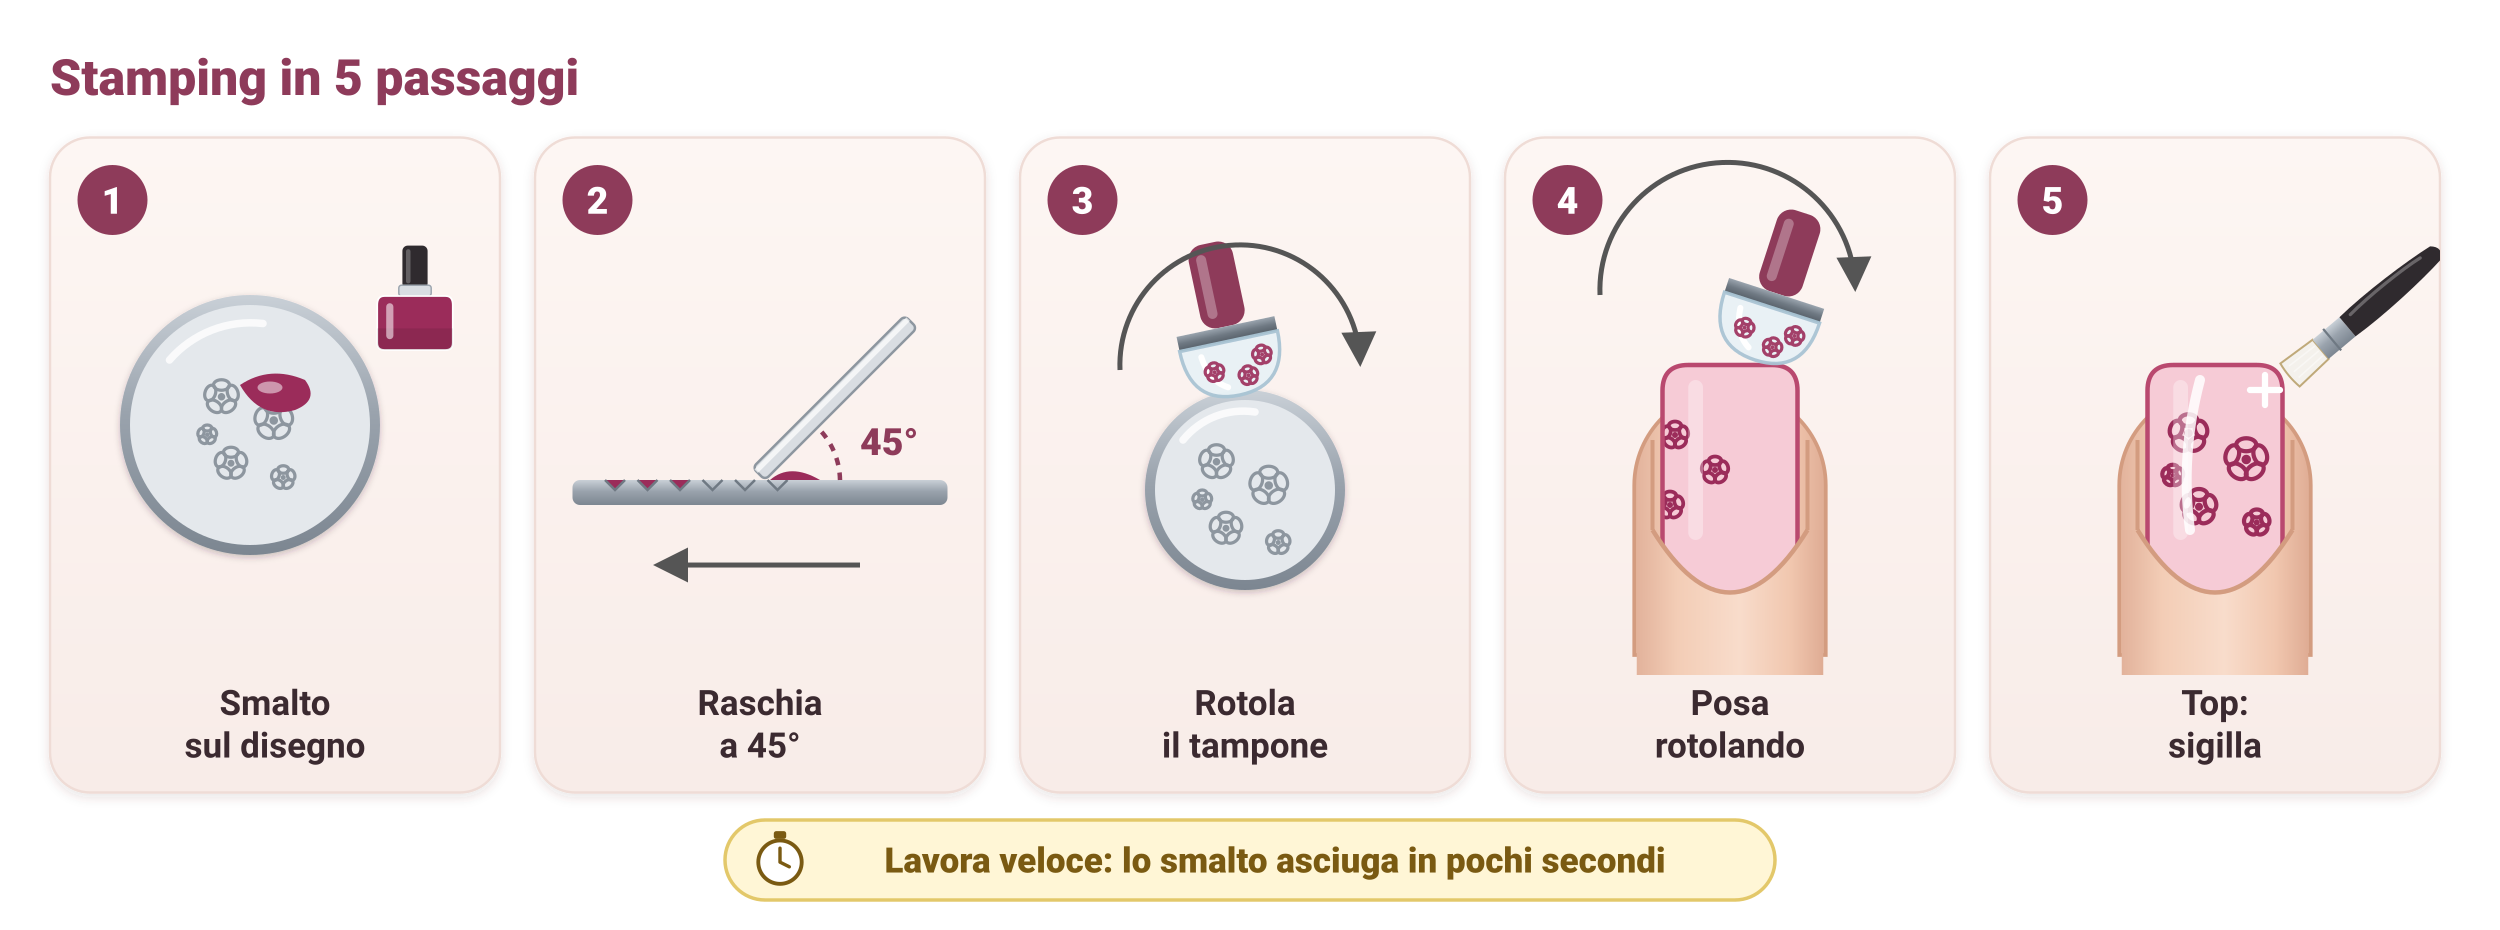
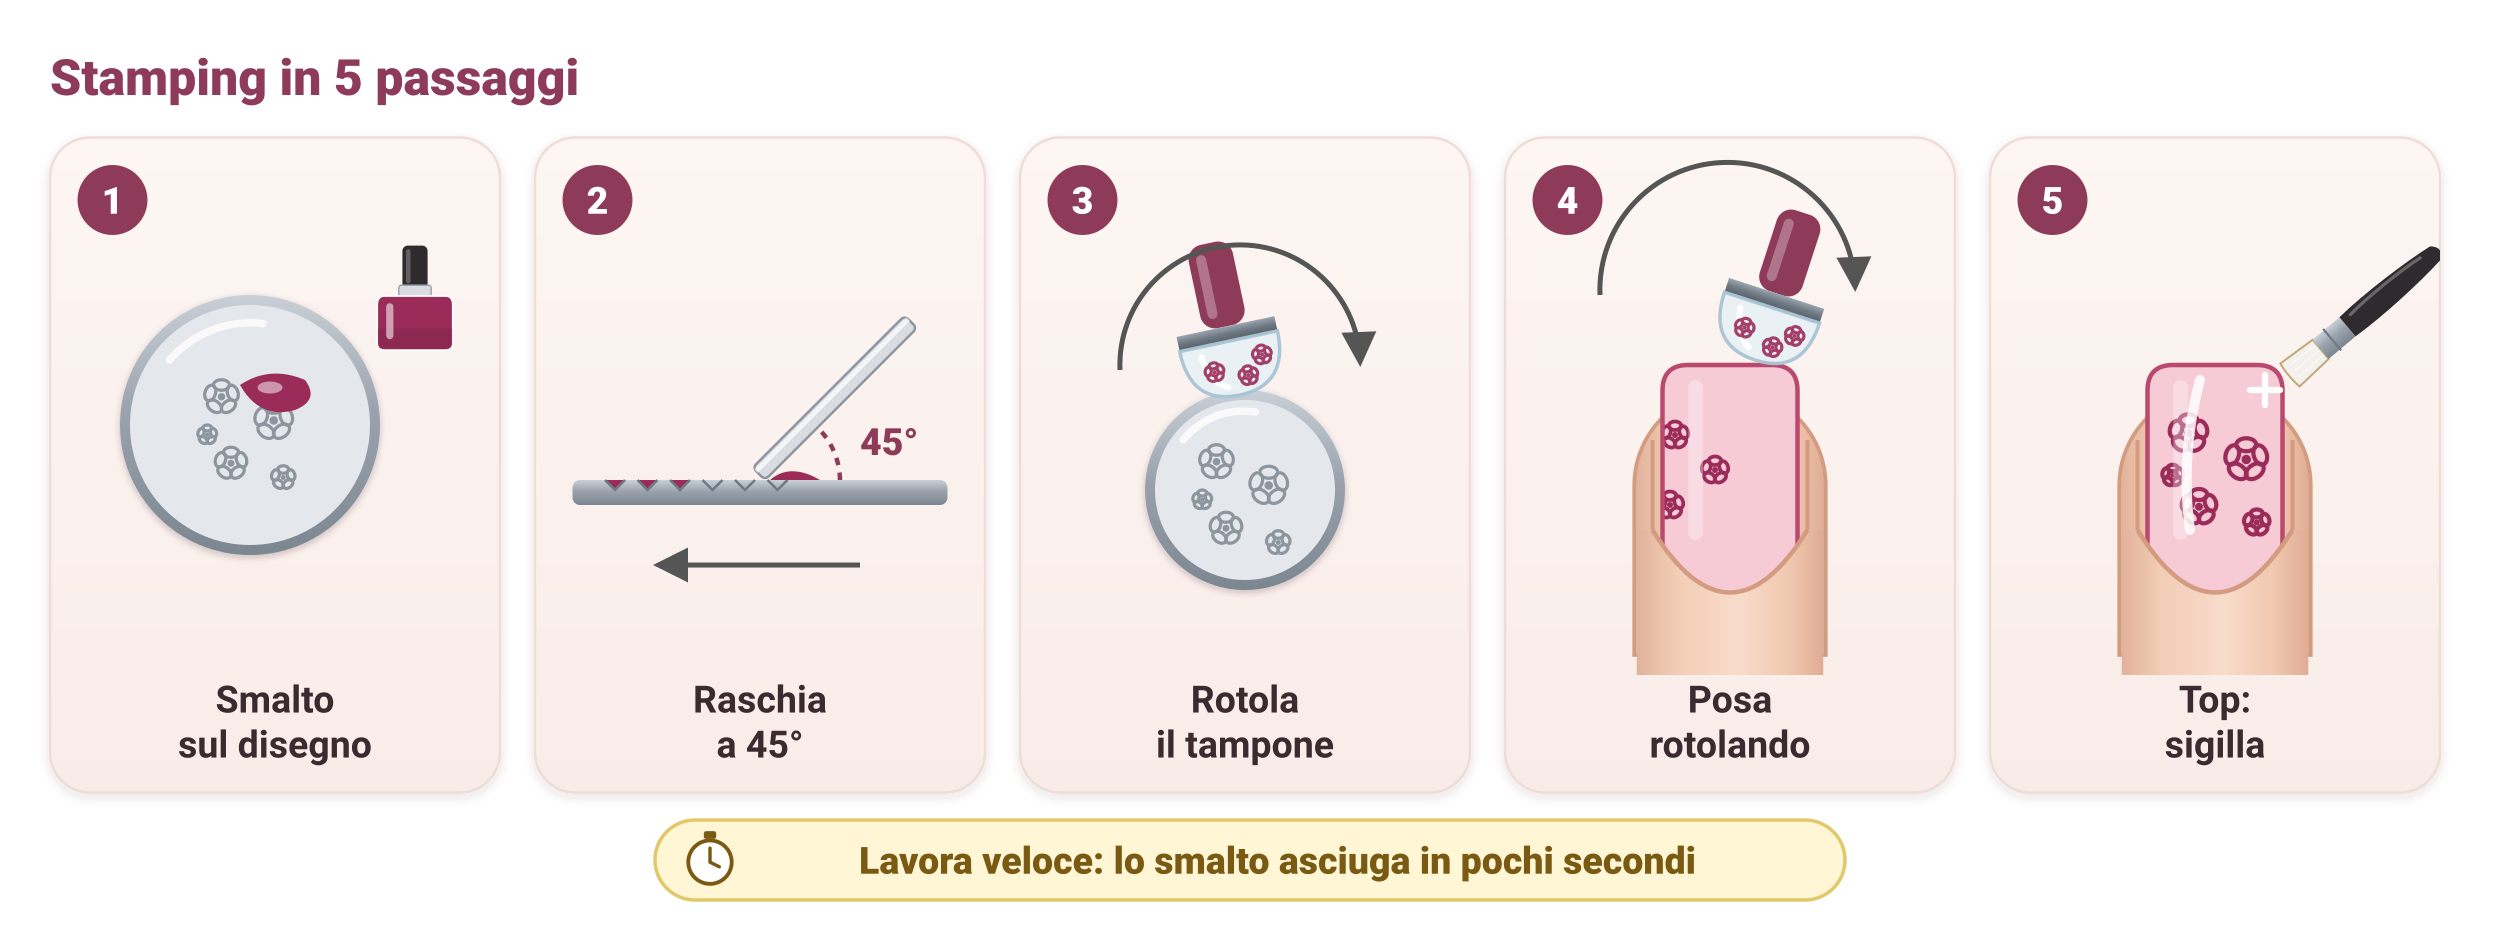
<svg xmlns="http://www.w3.org/2000/svg" viewBox="0 0 1000 372" width="1000" height="372" font-family="system-ui, -apple-system, 'Segoe UI', Roboto, Arial, sans-serif" role="img">
  <rect width="100%" height="100%" fill="#ffffff" />
  <defs>
    <linearGradient id="nxSkin" x1="0" y1="0" x2="1" y2="0">
      <stop offset="0" stop-color="#e2b29b" />
      <stop offset=".22" stop-color="#f3cdb6" />
      <stop offset=".55" stop-color="#f8dccb" />
      <stop offset=".82" stop-color="#f1c7af" />
      <stop offset="1" stop-color="#dfac94" />
    </linearGradient>
    <linearGradient id="nxMetal" x1="0" y1="0" x2="0" y2="1">
      <stop offset="0" stop-color="#c9d0d7" />
      <stop offset=".45" stop-color="#9aa3ad" />
      <stop offset="1" stop-color="#7c8691" />
    </linearGradient>
    <linearGradient id="nxMetalD" x1="0" y1="0" x2="0" y2="1">
      <stop offset="0" stop-color="#9aa4ae" />
      <stop offset=".5" stop-color="#6f7983" />
      <stop offset="1" stop-color="#565f68" />
    </linearGradient>
    <linearGradient id="nxPanel" x1="0" y1="0" x2="0" y2="1">
      <stop offset="0" stop-color="#fdf6f3" />
      <stop offset="1" stop-color="#f8ece8" />
    </linearGradient>
    <filter id="nxSh" x="-5%" y="-5%" width="110%" height="115%">
      <feDropShadow dx="0" dy="1.5" stdDeviation="2.2" flood-color="#5a2a3a" flood-opacity=".13" />
    </filter>
    <filter id="nxShS" x="-20%" y="-20%" width="140%" height="150%">
      <feDropShadow dx="0" dy="1" stdDeviation="1.2" flood-color="#3b2a30" flood-opacity=".25" />
    </filter>
  </defs>
  <defs>
    <marker id="ar" viewBox="0 0 10 10" refX="8" refY="5" markerWidth="7" markerHeight="7" orient="auto-start-reverse">
      <path d="M0,0 L10,5 L0,10 z" fill="#8e3b5a" />
    </marker>
    <marker id="arw" viewBox="0 0 10 10" refX="8" refY="5" markerWidth="7" markerHeight="7" orient="auto-start-reverse">
      <path d="M0,0 L10,5 L0,10 z" fill="#7a6369" />
    </marker>
    <marker id="ag" viewBox="0 0 10 10" refX="8" refY="5" markerWidth="7" markerHeight="7" orient="auto-start-reverse">
      <path d="M0,0 L10,5 L0,10 z" fill="#555555" />
    </marker>
    <marker id="are" viewBox="0 0 10 10" refX="8" refY="5" markerWidth="7" markerHeight="7" orient="auto-start-reverse">
      <path d="M0,0 L10,5 L0,10 z" fill="#c0392b" />
    </marker>
    <marker id="aro" viewBox="0 0 10 10" refX="8" refY="5" markerWidth="7" markerHeight="7" orient="auto-start-reverse">
      <path d="M0,0 L10,5 L0,10 z" fill="#2f8a5b" />
    </marker>
    <marker id="arwn" viewBox="0 0 10 10" refX="8" refY="5" markerWidth="7" markerHeight="7" orient="auto-start-reverse">
      <path d="M0,0 L10,5 L0,10 z" fill="#b7791f" />
    </marker>
    <marker id="arv" viewBox="0 0 10 10" refX="8" refY="5" markerWidth="7" markerHeight="7" orient="auto-start-reverse">
      <path d="M0,0 L10,5 L0,10 z" fill="#9a6be0" />
    </marker>
    <filter id="cSh" x="-10%" y="-10%" width="120%" height="130%">
      <feDropShadow dx="0" dy="2" stdDeviation="2.5" flood-color="#5a2a3a" flood-opacity=".12" />
    </filter>
  </defs>
  <text x="20.0" y="38.0" font-size="20" text-anchor="start" font-weight="800" fill="#8e3b5a">Stamping in 5 passaggi</text>
  <defs>
    <clipPath id="k34">
      <rect x="20" y="55" width="180" height="262" rx="16" />
    </clipPath>
  </defs>
  <rect x="20" y="55" width="180" height="262" rx="16" fill="url(#nxPanel)" stroke="#efdcd6" stroke-width="1" filter="url(#nxSh)" />
  <g clip-path="url(#k34)">
    <circle cx="100.0" cy="170.0" r="52" fill="url(#nxMetal)" filter="url(#nxShS)" />
    <circle cx="100.0" cy="170.0" r="48" fill="#e4e8ec" />
    <path d="M67.8,144.0 A43,43 0 0 1 105.2,129.4" fill="none" stroke="#fff" stroke-width="3" opacity=".8" stroke-linecap="round" />
    <ellipse cx="88.6" cy="154.0" rx="3.2" ry="2.1" fill="none" stroke="#8d969f" stroke-width="1.3" transform="rotate(0.0 88.6 154.0)" />
    <ellipse cx="93.1" cy="157.2" rx="3.2" ry="2.1" fill="none" stroke="#8d969f" stroke-width="1.3" transform="rotate(72.0 93.1 157.2)" />
    <ellipse cx="91.4" cy="162.5" rx="3.2" ry="2.1" fill="none" stroke="#8d969f" stroke-width="1.3" transform="rotate(144.0 91.4 162.5)" />
    <ellipse cx="85.8" cy="162.5" rx="3.2" ry="2.1" fill="none" stroke="#8d969f" stroke-width="1.3" transform="rotate(216.0 85.8 162.5)" />
    <ellipse cx="84.1" cy="157.2" rx="3.2" ry="2.1" fill="none" stroke="#8d969f" stroke-width="1.3" transform="rotate(288.0 84.1 157.2)" />
    <circle cx="88.6" cy="158.7" r="1.5" fill="#8d969f" />
    <ellipse cx="109.5" cy="162.9" rx="3.6" ry="2.4" fill="none" stroke="#8d969f" stroke-width="1.3" transform="rotate(0.0 109.5 162.9)" />
    <ellipse cx="114.5" cy="166.6" rx="3.6" ry="2.4" fill="none" stroke="#8d969f" stroke-width="1.3" transform="rotate(72.0 114.5 166.6)" />
    <ellipse cx="112.6" cy="172.5" rx="3.6" ry="2.4" fill="none" stroke="#8d969f" stroke-width="1.3" transform="rotate(144.0 112.6 172.5)" />
    <ellipse cx="106.4" cy="172.5" rx="3.6" ry="2.4" fill="none" stroke="#8d969f" stroke-width="1.3" transform="rotate(216.0 106.4 172.5)" />
    <ellipse cx="104.5" cy="166.6" rx="3.6" ry="2.4" fill="none" stroke="#8d969f" stroke-width="1.3" transform="rotate(288.0 104.5 166.6)" />
    <circle cx="109.5" cy="168.2" r="1.7" fill="#8d969f" />
    <ellipse cx="92.4" cy="180.9" rx="3.0" ry="2.0" fill="none" stroke="#8d969f" stroke-width="1.3" transform="rotate(0.0 92.4 180.9)" />
    <ellipse cx="96.6" cy="183.9" rx="3.0" ry="2.0" fill="none" stroke="#8d969f" stroke-width="1.3" transform="rotate(72.0 96.6 183.9)" />
    <ellipse cx="95.0" cy="188.9" rx="3.0" ry="2.0" fill="none" stroke="#8d969f" stroke-width="1.3" transform="rotate(144.0 95.0 188.9)" />
    <ellipse cx="89.8" cy="188.9" rx="3.0" ry="2.0" fill="none" stroke="#8d969f" stroke-width="1.3" transform="rotate(216.0 89.8 188.9)" />
    <ellipse cx="88.2" cy="183.9" rx="3.0" ry="2.0" fill="none" stroke="#8d969f" stroke-width="1.3" transform="rotate(288.0 88.2 183.9)" />
    <circle cx="92.4" cy="185.3" r="1.4" fill="#8d969f" />
    <ellipse cx="113.3" cy="187.8" rx="2.2" ry="1.5" fill="none" stroke="#8d969f" stroke-width="1.3" transform="rotate(0.0 113.3 187.8)" />
    <ellipse cx="116.4" cy="190.0" rx="2.2" ry="1.5" fill="none" stroke="#8d969f" stroke-width="1.3" transform="rotate(72.0 116.4 190.0)" />
    <ellipse cx="115.2" cy="193.6" rx="2.2" ry="1.5" fill="none" stroke="#8d969f" stroke-width="1.3" transform="rotate(144.0 115.2 193.6)" />
    <ellipse cx="111.4" cy="193.6" rx="2.2" ry="1.5" fill="none" stroke="#8d969f" stroke-width="1.3" transform="rotate(216.0 111.4 193.6)" />
    <ellipse cx="110.2" cy="190.0" rx="2.2" ry="1.5" fill="none" stroke="#8d969f" stroke-width="1.3" transform="rotate(288.0 110.2 190.0)" />
    <circle cx="113.3" cy="191.0" r="1.0" fill="#8d969f" />
    <ellipse cx="82.9" cy="171.2" rx="1.8" ry="1.2" fill="none" stroke="#8d969f" stroke-width="1.3" transform="rotate(0.0 82.9 171.2)" />
    <ellipse cx="85.4" cy="173.1" rx="1.8" ry="1.2" fill="none" stroke="#8d969f" stroke-width="1.3" transform="rotate(72.0 85.4 173.1)" />
    <ellipse cx="84.5" cy="176.0" rx="1.8" ry="1.2" fill="none" stroke="#8d969f" stroke-width="1.3" transform="rotate(144.0 84.5 176.0)" />
    <ellipse cx="81.3" cy="176.0" rx="1.8" ry="1.2" fill="none" stroke="#8d969f" stroke-width="1.3" transform="rotate(216.0 81.3 176.0)" />
    <ellipse cx="80.4" cy="173.1" rx="1.8" ry="1.2" fill="none" stroke="#8d969f" stroke-width="1.3" transform="rotate(288.0 80.4 173.1)" />
    <circle cx="82.9" cy="173.9" r="0.9" fill="#8d969f" />
    <path d="M96.0,154.0 q12,-8 26,-2 q6,8 -4,12 q-14,4 -22,-10 z" fill="#9b2c5a" />
    <ellipse cx="108.0" cy="155.0" rx="5" ry="2.4" fill="#fff" opacity=".5" />
    <g transform="translate(166.0,140.0) scale(0.720)">
      <rect x="-7" y="-58" width="14" height="24" rx="3" fill="#2f2a2e" />
      <rect x="-5" y="-56" width="2.5" height="19" rx="1.2" fill="#fff" opacity=".25" />
      <rect x="-9" y="-36" width="18" height="6" rx="1.5" fill="#d9dde2" stroke="#9aa3ad" stroke-width=".8" />
      <path d="M-17,-30 L17,-30 Q21,-30 21,-25 L21,-4 Q21,0 17,0 L-17,0 Q-21,0 -21,-4 L-21,-25 Q-21,-30 -17,-30 Z" fill="#9b2c5a" stroke="#fff" stroke-width="1" />
      <path d="M-21,-12 L21,-12 L21,-4 Q21,0 17,0 L-17,0 Q-21,0 -21,-4 Z" fill="#000" opacity=".1" />
      <rect x="-16" y="-26" width="4" height="20" rx="2" fill="#fff" opacity=".55" />
    </g>
  </g>
  <circle cx="45.0" cy="80.0" r="14" fill="#8e3b5a" />
  <text x="45.0" y="85.5" font-size="15" text-anchor="middle" font-weight="800" fill="#fff">1</text>
-   <text x="110.0" y="286.0" font-size="14" text-anchor="middle" font-weight="700" fill="#3b2a30">Smalto</text>
-   <text x="110.0" y="303.0" font-size="14" text-anchor="middle" font-weight="700" fill="#3b2a30">sul disegno</text>
+   <text x="110.0" y="285.0" font-size="15" text-anchor="middle" font-weight="700" fill="#3b2a30">Smalto</text>
+   <text x="110.0" y="303.0" font-size="15" text-anchor="middle" font-weight="700" fill="#3b2a30">sul disegno</text>
  <defs>
    <clipPath id="k35">
      <rect x="214" y="55" width="180" height="262" rx="16" />
    </clipPath>
  </defs>
  <rect x="214" y="55" width="180" height="262" rx="16" fill="url(#nxPanel)" stroke="#efdcd6" stroke-width="1" filter="url(#nxSh)" />
  <g clip-path="url(#k35)">
    <rect x="229.0" y="192.0" width="150" height="10" rx="3" fill="url(#nxMetal)" />
    <path d="M242.0,192.0 l4,4 l4,-4" fill="#9b2c5a" stroke="#6f7983" stroke-width="1" />
    <path d="M255.0,192.0 l4,4 l4,-4" fill="#9b2c5a" stroke="#6f7983" stroke-width="1" />
    <path d="M268.0,192.0 l4,4 l4,-4" fill="#9b2c5a" stroke="#6f7983" stroke-width="1" />
    <path d="M281.0,192.0 l4,4 l4,-4" fill="none" stroke="#6f7983" stroke-width="1" />
    <path d="M294.0,192.0 l4,4 l4,-4" fill="none" stroke="#6f7983" stroke-width="1" />
    <path d="M307.0,192.0 l4,4 l4,-4" fill="none" stroke="#6f7983" stroke-width="1" />
    <path d="M308.0,192.0 q8,-7 20,0 z" fill="#9b2c5a" />
    <g transform="rotate(-45.0 306.0 192.0)">
      <rect x="306.0" y="185.0" width="86" height="7" rx="2" fill="#d9dde2" stroke="#8d969f" />
      <rect x="306.0" y="186.0" width="86" height="2" fill="#fff" opacity=".7" />
    </g>
    <path d="M336.0,192.0 A30,30 0 0 0 327.0,171.0" fill="none" stroke="#8e3b5a" stroke-width="1.8" stroke-dasharray="3 3" />
    <text x="344.0" y="182.0" font-size="15" text-anchor="start" font-weight="800" fill="#8e3b5a">45°</text>
    <line x1="344.0" y1="226.0" x2="264.0" y2="226.0" stroke="#555555" stroke-width="2" marker-end="url(#ag)" />
  </g>
  <circle cx="239.0" cy="80.0" r="14" fill="#8e3b5a" />
  <text x="239.0" y="85.5" font-size="15" text-anchor="middle" font-weight="800" fill="#fff">2</text>
-   <text x="304.0" y="286.0" font-size="14" text-anchor="middle" font-weight="700" fill="#3b2a30">Raschia</text>
-   <text x="304.0" y="303.0" font-size="14" text-anchor="middle" font-weight="700" fill="#3b2a30">a 45°</text>
+   <text x="304.0" y="285.0" font-size="15" text-anchor="middle" font-weight="700" fill="#3b2a30">Raschia</text>
+   <text x="304.0" y="303.0" font-size="15" text-anchor="middle" font-weight="700" fill="#3b2a30">a 45°</text>
  <defs>
    <clipPath id="k36">
      <rect x="408" y="55" width="180" height="262" rx="16" />
    </clipPath>
  </defs>
  <rect x="408" y="55" width="180" height="262" rx="16" fill="url(#nxPanel)" stroke="#efdcd6" stroke-width="1" filter="url(#nxSh)" />
  <g clip-path="url(#k36)">
    <circle cx="498.0" cy="196.0" r="40" fill="url(#nxMetal)" filter="url(#nxShS)" />
    <circle cx="498.0" cy="196.0" r="36" fill="#e4e8ec" />
    <path d="M473.2,176.0 A31,31 0 0 1 502.0,164.8" fill="none" stroke="#fff" stroke-width="3" opacity=".8" stroke-linecap="round" />
    <ellipse cx="486.6" cy="180.0" rx="3.2" ry="2.1" fill="none" stroke="#8d969f" stroke-width="1.3" transform="rotate(0.0 486.6 180.0)" />
    <ellipse cx="491.1" cy="183.2" rx="3.2" ry="2.1" fill="none" stroke="#8d969f" stroke-width="1.3" transform="rotate(72.0 491.1 183.2)" />
    <ellipse cx="489.4" cy="188.5" rx="3.2" ry="2.1" fill="none" stroke="#8d969f" stroke-width="1.3" transform="rotate(144.0 489.4 188.5)" />
    <ellipse cx="483.8" cy="188.5" rx="3.2" ry="2.1" fill="none" stroke="#8d969f" stroke-width="1.3" transform="rotate(216.0 483.8 188.5)" />
    <ellipse cx="482.1" cy="183.2" rx="3.2" ry="2.1" fill="none" stroke="#8d969f" stroke-width="1.3" transform="rotate(288.0 482.1 183.2)" />
    <circle cx="486.6" cy="184.7" r="1.5" fill="#8d969f" />
    <ellipse cx="507.5" cy="188.9" rx="3.6" ry="2.4" fill="none" stroke="#8d969f" stroke-width="1.3" transform="rotate(0.0 507.5 188.9)" />
    <ellipse cx="512.5" cy="192.6" rx="3.6" ry="2.4" fill="none" stroke="#8d969f" stroke-width="1.3" transform="rotate(72.0 512.5 192.6)" />
    <ellipse cx="510.6" cy="198.5" rx="3.6" ry="2.4" fill="none" stroke="#8d969f" stroke-width="1.3" transform="rotate(144.0 510.6 198.5)" />
    <ellipse cx="504.4" cy="198.5" rx="3.6" ry="2.4" fill="none" stroke="#8d969f" stroke-width="1.3" transform="rotate(216.0 504.4 198.5)" />
    <ellipse cx="502.5" cy="192.6" rx="3.6" ry="2.4" fill="none" stroke="#8d969f" stroke-width="1.3" transform="rotate(288.0 502.5 192.6)" />
    <circle cx="507.5" cy="194.2" r="1.7" fill="#8d969f" />
    <ellipse cx="490.4" cy="206.9" rx="3.0" ry="2.0" fill="none" stroke="#8d969f" stroke-width="1.3" transform="rotate(0.0 490.4 206.9)" />
    <ellipse cx="494.6" cy="209.9" rx="3.0" ry="2.0" fill="none" stroke="#8d969f" stroke-width="1.3" transform="rotate(72.0 494.6 209.9)" />
    <ellipse cx="493.0" cy="214.9" rx="3.0" ry="2.0" fill="none" stroke="#8d969f" stroke-width="1.3" transform="rotate(144.0 493.0 214.9)" />
    <ellipse cx="487.8" cy="214.9" rx="3.0" ry="2.0" fill="none" stroke="#8d969f" stroke-width="1.3" transform="rotate(216.0 487.8 214.9)" />
    <ellipse cx="486.2" cy="209.9" rx="3.0" ry="2.0" fill="none" stroke="#8d969f" stroke-width="1.3" transform="rotate(288.0 486.2 209.9)" />
    <circle cx="490.4" cy="211.3" r="1.4" fill="#8d969f" />
    <ellipse cx="511.3" cy="213.8" rx="2.2" ry="1.5" fill="none" stroke="#8d969f" stroke-width="1.3" transform="rotate(0.0 511.3 213.8)" />
    <ellipse cx="514.4" cy="216.0" rx="2.2" ry="1.5" fill="none" stroke="#8d969f" stroke-width="1.3" transform="rotate(72.0 514.4 216.0)" />
    <ellipse cx="513.2" cy="219.6" rx="2.2" ry="1.5" fill="none" stroke="#8d969f" stroke-width="1.3" transform="rotate(144.0 513.2 219.6)" />
    <ellipse cx="509.4" cy="219.6" rx="2.2" ry="1.5" fill="none" stroke="#8d969f" stroke-width="1.3" transform="rotate(216.0 509.4 219.6)" />
    <ellipse cx="508.2" cy="216.0" rx="2.2" ry="1.5" fill="none" stroke="#8d969f" stroke-width="1.3" transform="rotate(288.0 508.2 216.0)" />
    <circle cx="511.3" cy="217.0" r="1.0" fill="#8d969f" />
    <ellipse cx="480.9" cy="197.2" rx="1.8" ry="1.2" fill="none" stroke="#8d969f" stroke-width="1.3" transform="rotate(0.0 480.9 197.2)" />
    <ellipse cx="483.4" cy="199.1" rx="1.8" ry="1.2" fill="none" stroke="#8d969f" stroke-width="1.3" transform="rotate(72.0 483.4 199.1)" />
    <ellipse cx="482.5" cy="202.0" rx="1.8" ry="1.2" fill="none" stroke="#8d969f" stroke-width="1.3" transform="rotate(144.0 482.5 202.0)" />
    <ellipse cx="479.3" cy="202.0" rx="1.8" ry="1.2" fill="none" stroke="#8d969f" stroke-width="1.3" transform="rotate(216.0 479.3 202.0)" />
    <ellipse cx="478.4" cy="199.1" rx="1.8" ry="1.2" fill="none" stroke="#8d969f" stroke-width="1.3" transform="rotate(288.0 478.4 199.1)" />
    <circle cx="480.9" cy="199.9" r="0.9" fill="#8d969f" />
    <g transform="translate(496.0,158.0) rotate(-12.0)">
      <rect x="-9" y="-62" width="18" height="34" rx="6" fill="#8e3b5a" />
      <rect x="-6" y="-58" width="4" height="26" rx="2" fill="#fff" opacity=".3" />
      <path d="M-20,-28 L20,-28 L20,-22 L-20,-22 Z" fill="url(#nxMetalD)" />
      <path d="M-20,-22 L20,-22 Q20,0 0,0 Q-20,0 -20,-22 Z" fill="#e8f1f6" stroke="#a9c4d4" stroke-width="1.4" opacity=".95" />
      <path d="M-12,-18 Q-11,-8 -4,-4" stroke="#fff" stroke-width="2.4" fill="none" stroke-linecap="round" />
      <g opacity=".9">
        <ellipse cx="-8.0" cy="-13.6" rx="1.8" ry="1.2" fill="none" stroke="#9b2c5a" stroke-width="1.3" transform="rotate(0.0 -8.0 -13.6)" />
        <ellipse cx="-5.5" cy="-11.8" rx="1.8" ry="1.2" fill="none" stroke="#9b2c5a" stroke-width="1.3" transform="rotate(72.0 -5.5 -11.8)" />
        <ellipse cx="-6.5" cy="-8.9" rx="1.8" ry="1.2" fill="none" stroke="#9b2c5a" stroke-width="1.3" transform="rotate(144.0 -6.5 -8.9)" />
        <ellipse cx="-9.5" cy="-8.9" rx="1.8" ry="1.2" fill="none" stroke="#9b2c5a" stroke-width="1.3" transform="rotate(216.0 -9.5 -8.9)" />
        <ellipse cx="-10.5" cy="-11.8" rx="1.8" ry="1.2" fill="none" stroke="#9b2c5a" stroke-width="1.3" transform="rotate(288.0 -10.5 -11.8)" />
        <circle cx="-8.0" cy="-11.0" r="0.8" fill="#9b2c5a" />
        <ellipse cx="5.0" cy="-9.6" rx="1.8" ry="1.2" fill="none" stroke="#9b2c5a" stroke-width="1.3" transform="rotate(0.0 5.0 -9.6)" />
        <ellipse cx="7.5" cy="-7.8" rx="1.8" ry="1.2" fill="none" stroke="#9b2c5a" stroke-width="1.3" transform="rotate(72.0 7.5 -7.8)" />
        <ellipse cx="6.5" cy="-4.9" rx="1.8" ry="1.2" fill="none" stroke="#9b2c5a" stroke-width="1.3" transform="rotate(144.0 6.5 -4.9)" />
        <ellipse cx="3.5" cy="-4.9" rx="1.8" ry="1.2" fill="none" stroke="#9b2c5a" stroke-width="1.3" transform="rotate(216.0 3.5 -4.9)" />
        <ellipse cx="2.5" cy="-7.8" rx="1.8" ry="1.2" fill="none" stroke="#9b2c5a" stroke-width="1.3" transform="rotate(288.0 2.5 -7.8)" />
        <circle cx="5.0" cy="-7.0" r="0.8" fill="#9b2c5a" />
        <ellipse cx="12.0" cy="-16.6" rx="1.8" ry="1.2" fill="none" stroke="#9b2c5a" stroke-width="1.3" transform="rotate(0.0 12.0 -16.6)" />
        <ellipse cx="14.5" cy="-14.8" rx="1.8" ry="1.2" fill="none" stroke="#9b2c5a" stroke-width="1.3" transform="rotate(72.0 14.5 -14.8)" />
        <ellipse cx="13.5" cy="-11.9" rx="1.8" ry="1.2" fill="none" stroke="#9b2c5a" stroke-width="1.3" transform="rotate(144.0 13.5 -11.9)" />
        <ellipse cx="10.5" cy="-11.9" rx="1.8" ry="1.2" fill="none" stroke="#9b2c5a" stroke-width="1.3" transform="rotate(216.0 10.5 -11.9)" />
        <ellipse cx="9.5" cy="-14.8" rx="1.8" ry="1.2" fill="none" stroke="#9b2c5a" stroke-width="1.3" transform="rotate(288.0 9.5 -14.8)" />
        <circle cx="12.0" cy="-14.0" r="0.8" fill="#9b2c5a" />
      </g>
    </g>
    <path d="M448.0,148.0 A44,44 0 0 1 544.0,144.0" fill="none" stroke="#555555" stroke-width="2" marker-end="url(#ag)" />
  </g>
  <circle cx="433.0" cy="80.0" r="14" fill="#8e3b5a" />
  <text x="433.0" y="85.5" font-size="15" text-anchor="middle" font-weight="800" fill="#fff">3</text>
-   <text x="498.0" y="286.0" font-size="14" text-anchor="middle" font-weight="700" fill="#3b2a30">Rotola</text>
-   <text x="498.0" y="303.0" font-size="14" text-anchor="middle" font-weight="700" fill="#3b2a30">il tampone</text>
+   <text x="498.0" y="285.0" font-size="15" text-anchor="middle" font-weight="700" fill="#3b2a30">Rotola</text>
+   <text x="498.0" y="303.0" font-size="15" text-anchor="middle" font-weight="700" fill="#3b2a30">il tampone</text>
  <defs>
    <clipPath id="k38">
      <rect x="602" y="55" width="180" height="262" rx="16" />
    </clipPath>
  </defs>
  <rect x="602" y="55" width="180" height="262" rx="16" fill="url(#nxPanel)" stroke="#efdcd6" stroke-width="1" filter="url(#nxSh)" />
  <g clip-path="url(#k38)">
    <path d="M653.7,262.0 L653.7,194.2 A38.3,38.3 0 0 1 730.3,194.2 L730.3,262.0 Z" fill="url(#nxSkin)" stroke="#d39c80" stroke-width="1.5" />
    <defs>
      <clipPath id="c37">
        <path d="M665.0,246.0 L719.0,246.0 L719.0,168.0 L719.0,156.3 Q719.0,146.0 708.7,146.0 L675.3,146.0 Q665.0,146.0 665.0,156.3 L665.0,168.0 Z" />
      </clipPath>
    </defs>
    <path d="M665.0,246.0 L719.0,246.0 L719.0,168.0 L719.0,156.3 Q719.0,146.0 708.7,146.0 L675.3,146.0 Q665.0,146.0 665.0,156.3 L665.0,168.0 Z" fill="#f6cbd6" />
    <path d="M659.0,168.0 Q692.0,168.0 725.0,168.0 L725.0,86.0 L659.0,86.0 Z" fill="#f6cbd6" clip-path="url(#c37)" />
    <g clip-path="url(#c37)">
      <ellipse cx="670.0" cy="170.3" rx="2.5" ry="1.7" fill="none" stroke="#9b2c5a" stroke-width="1.5" transform="rotate(0.0 670.0 170.3)" />
      <ellipse cx="673.5" cy="172.9" rx="2.5" ry="1.7" fill="none" stroke="#9b2c5a" stroke-width="1.5" transform="rotate(72.0 673.5 172.9)" />
      <ellipse cx="672.2" cy="177.0" rx="2.5" ry="1.7" fill="none" stroke="#9b2c5a" stroke-width="1.5" transform="rotate(144.0 672.2 177.0)" />
      <ellipse cx="667.8" cy="177.0" rx="2.5" ry="1.7" fill="none" stroke="#9b2c5a" stroke-width="1.5" transform="rotate(216.0 667.8 177.0)" />
      <ellipse cx="666.5" cy="172.9" rx="2.5" ry="1.7" fill="none" stroke="#9b2c5a" stroke-width="1.5" transform="rotate(288.0 666.5 172.9)" />
      <circle cx="670.0" cy="174.0" r="1.2" fill="#9b2c5a" />
      <ellipse cx="686.0" cy="184.3" rx="2.5" ry="1.7" fill="none" stroke="#9b2c5a" stroke-width="1.5" transform="rotate(0.0 686.0 184.3)" />
      <ellipse cx="689.5" cy="186.9" rx="2.5" ry="1.7" fill="none" stroke="#9b2c5a" stroke-width="1.5" transform="rotate(72.0 689.5 186.9)" />
      <ellipse cx="688.2" cy="191.0" rx="2.5" ry="1.7" fill="none" stroke="#9b2c5a" stroke-width="1.5" transform="rotate(144.0 688.2 191.0)" />
      <ellipse cx="683.8" cy="191.0" rx="2.5" ry="1.7" fill="none" stroke="#9b2c5a" stroke-width="1.5" transform="rotate(216.0 683.8 191.0)" />
      <ellipse cx="682.5" cy="186.9" rx="2.5" ry="1.7" fill="none" stroke="#9b2c5a" stroke-width="1.5" transform="rotate(288.0 682.5 186.9)" />
      <circle cx="686.0" cy="188.0" r="1.2" fill="#9b2c5a" />
      <ellipse cx="668.0" cy="198.3" rx="2.5" ry="1.7" fill="none" stroke="#9b2c5a" stroke-width="1.5" transform="rotate(0.0 668.0 198.3)" />
      <ellipse cx="671.5" cy="200.9" rx="2.5" ry="1.7" fill="none" stroke="#9b2c5a" stroke-width="1.5" transform="rotate(72.0 671.5 200.9)" />
      <ellipse cx="670.2" cy="205.0" rx="2.5" ry="1.7" fill="none" stroke="#9b2c5a" stroke-width="1.5" transform="rotate(144.0 670.2 205.0)" />
      <ellipse cx="665.8" cy="205.0" rx="2.5" ry="1.7" fill="none" stroke="#9b2c5a" stroke-width="1.5" transform="rotate(216.0 665.8 205.0)" />
      <ellipse cx="664.5" cy="200.9" rx="2.5" ry="1.7" fill="none" stroke="#9b2c5a" stroke-width="1.5" transform="rotate(288.0 664.5 200.9)" />
      <circle cx="668.0" cy="202.0" r="1.2" fill="#9b2c5a" />
    </g>
    <rect x="675.3" y="152.0" width="5.9" height="64.0" rx="3.0" fill="#fff" opacity=".32" clip-path="url(#c37)" />
    <path d="M665.0,246.0 L719.0,246.0 L719.0,168.0 L719.0,156.3 Q719.0,146.0 708.7,146.0 L675.3,146.0 Q665.0,146.0 665.0,156.3 L665.0,168.0 Z" fill="none" stroke="#b9496f" stroke-width="1.8" />
    <path d="M654.7,212.0 L661.0,212.0 Q692.0,262.0 723.0,212.0 L729.3,212.0 L729.3,270.0 L654.7,270.0 Z" fill="url(#nxSkin)" />
    <path d="M661.0,212.0 Q692.0,262.0 723.0,212.0" fill="none" stroke="#d39c80" stroke-width="1.8" />
    <path d="M661.0,212.0 L661.0,176.0" stroke="#d39c80" stroke-width="1.6" />
    <path d="M723.0,212.0 L723.0,176.0" stroke="#d39c80" stroke-width="1.6" />
    <g transform="translate(702.0,144.0) rotate(18.0)">
      <rect x="-9" y="-62" width="18" height="34" rx="6" fill="#8e3b5a" />
      <rect x="-6" y="-58" width="4" height="26" rx="2" fill="#fff" opacity=".3" />
      <path d="M-20,-28 L20,-28 L20,-22 L-20,-22 Z" fill="url(#nxMetalD)" />
      <path d="M-20,-22 L20,-22 Q20,0 0,0 Q-20,0 -20,-22 Z" fill="#e8f1f6" stroke="#a9c4d4" stroke-width="1.4" opacity=".95" />
      <path d="M-12,-18 Q-11,-8 -4,-4" stroke="#fff" stroke-width="2.4" fill="none" stroke-linecap="round" />
      <g opacity=".9">
        <ellipse cx="-8.0" cy="-13.6" rx="1.8" ry="1.2" fill="none" stroke="#9b2c5a" stroke-width="1.3" transform="rotate(0.0 -8.0 -13.6)" />
        <ellipse cx="-5.5" cy="-11.8" rx="1.8" ry="1.2" fill="none" stroke="#9b2c5a" stroke-width="1.3" transform="rotate(72.0 -5.5 -11.8)" />
        <ellipse cx="-6.5" cy="-8.9" rx="1.8" ry="1.2" fill="none" stroke="#9b2c5a" stroke-width="1.3" transform="rotate(144.0 -6.5 -8.9)" />
        <ellipse cx="-9.5" cy="-8.9" rx="1.8" ry="1.2" fill="none" stroke="#9b2c5a" stroke-width="1.3" transform="rotate(216.0 -9.5 -8.9)" />
        <ellipse cx="-10.5" cy="-11.8" rx="1.8" ry="1.2" fill="none" stroke="#9b2c5a" stroke-width="1.3" transform="rotate(288.0 -10.5 -11.8)" />
        <circle cx="-8.0" cy="-11.0" r="0.8" fill="#9b2c5a" />
        <ellipse cx="5.0" cy="-9.6" rx="1.8" ry="1.2" fill="none" stroke="#9b2c5a" stroke-width="1.3" transform="rotate(0.0 5.0 -9.6)" />
        <ellipse cx="7.5" cy="-7.8" rx="1.8" ry="1.2" fill="none" stroke="#9b2c5a" stroke-width="1.3" transform="rotate(72.0 7.5 -7.8)" />
        <ellipse cx="6.5" cy="-4.9" rx="1.8" ry="1.2" fill="none" stroke="#9b2c5a" stroke-width="1.3" transform="rotate(144.0 6.5 -4.9)" />
        <ellipse cx="3.5" cy="-4.9" rx="1.8" ry="1.2" fill="none" stroke="#9b2c5a" stroke-width="1.3" transform="rotate(216.0 3.5 -4.9)" />
        <ellipse cx="2.5" cy="-7.8" rx="1.8" ry="1.2" fill="none" stroke="#9b2c5a" stroke-width="1.3" transform="rotate(288.0 2.5 -7.8)" />
        <circle cx="5.0" cy="-7.0" r="0.8" fill="#9b2c5a" />
        <ellipse cx="12.0" cy="-16.6" rx="1.8" ry="1.2" fill="none" stroke="#9b2c5a" stroke-width="1.3" transform="rotate(0.0 12.0 -16.6)" />
        <ellipse cx="14.5" cy="-14.8" rx="1.8" ry="1.2" fill="none" stroke="#9b2c5a" stroke-width="1.3" transform="rotate(72.0 14.5 -14.8)" />
        <ellipse cx="13.5" cy="-11.9" rx="1.8" ry="1.2" fill="none" stroke="#9b2c5a" stroke-width="1.3" transform="rotate(144.0 13.5 -11.9)" />
        <ellipse cx="10.5" cy="-11.9" rx="1.8" ry="1.2" fill="none" stroke="#9b2c5a" stroke-width="1.3" transform="rotate(216.0 10.5 -11.9)" />
        <ellipse cx="9.5" cy="-14.8" rx="1.8" ry="1.2" fill="none" stroke="#9b2c5a" stroke-width="1.3" transform="rotate(288.0 9.5 -14.8)" />
        <circle cx="12.0" cy="-14.0" r="0.8" fill="#9b2c5a" />
      </g>
    </g>
    <path d="M640.0,118.0 A46,46 0 0 1 742.0,114.0" fill="none" stroke="#555555" stroke-width="2" marker-end="url(#ag)" />
  </g>
  <circle cx="627.0" cy="80.0" r="14" fill="#8e3b5a" />
  <text x="627.0" y="85.5" font-size="15" text-anchor="middle" font-weight="800" fill="#fff">4</text>
-   <text x="692.0" y="286.0" font-size="14" text-anchor="middle" font-weight="700" fill="#3b2a30">Posa</text>
-   <text x="692.0" y="303.0" font-size="14" text-anchor="middle" font-weight="700" fill="#3b2a30">rotolando</text>
+   <text x="692.0" y="285.0" font-size="15" text-anchor="middle" font-weight="700" fill="#3b2a30">Posa</text>
+   <text x="692.0" y="303.0" font-size="15" text-anchor="middle" font-weight="700" fill="#3b2a30">rotolando</text>
  <defs>
    <clipPath id="k40">
      <rect x="796" y="55" width="180" height="262" rx="16" />
    </clipPath>
  </defs>
  <rect x="796" y="55" width="180" height="262" rx="16" fill="url(#nxPanel)" stroke="#efdcd6" stroke-width="1" filter="url(#nxSh)" />
  <g clip-path="url(#k40)">
    <path d="M847.7,262.0 L847.7,194.2 A38.3,38.3 0 0 1 924.3,194.2 L924.3,262.0 Z" fill="url(#nxSkin)" stroke="#d39c80" stroke-width="1.5" />
    <defs>
      <clipPath id="c39">
        <path d="M859.0,246.0 L913.0,246.0 L913.0,168.0 L913.0,156.3 Q913.0,146.0 902.7,146.0 L869.3,146.0 Q859.0,146.0 859.0,156.3 L859.0,168.0 Z" />
      </clipPath>
    </defs>
    <path d="M859.0,246.0 L913.0,246.0 L913.0,168.0 L913.0,156.3 Q913.0,146.0 902.7,146.0 L869.3,146.0 Q859.0,146.0 859.0,156.3 L859.0,168.0 Z" fill="#f6cbd6" />
    <path d="M853.0,168.0 Q886.0,168.0 919.0,168.0 L919.0,86.0 L853.0,86.0 Z" fill="#f6cbd6" clip-path="url(#c39)" />
    <g clip-path="url(#c39)">
      <ellipse cx="875.4" cy="168.1" rx="3.5" ry="2.4" fill="none" stroke="#9b2c5a" stroke-width="1.7" transform="rotate(0.0 875.4 168.1)" />
      <ellipse cx="880.4" cy="171.7" rx="3.5" ry="2.4" fill="none" stroke="#9b2c5a" stroke-width="1.7" transform="rotate(72.0 880.4 171.7)" />
      <ellipse cx="878.5" cy="177.5" rx="3.5" ry="2.4" fill="none" stroke="#9b2c5a" stroke-width="1.7" transform="rotate(144.0 878.5 177.5)" />
      <ellipse cx="872.3" cy="177.5" rx="3.5" ry="2.4" fill="none" stroke="#9b2c5a" stroke-width="1.7" transform="rotate(216.0 872.3 177.5)" />
      <ellipse cx="870.4" cy="171.7" rx="3.5" ry="2.4" fill="none" stroke="#9b2c5a" stroke-width="1.7" transform="rotate(288.0 870.4 171.7)" />
      <circle cx="875.4" cy="173.3" r="1.7" fill="#9b2c5a" />
      <ellipse cx="898.5" cy="177.9" rx="4.0" ry="2.6" fill="none" stroke="#9b2c5a" stroke-width="1.7" transform="rotate(0.0 898.5 177.9)" />
      <ellipse cx="904.1" cy="182.0" rx="4.0" ry="2.6" fill="none" stroke="#9b2c5a" stroke-width="1.7" transform="rotate(72.0 904.1 182.0)" />
      <ellipse cx="901.9" cy="188.5" rx="4.0" ry="2.6" fill="none" stroke="#9b2c5a" stroke-width="1.7" transform="rotate(144.0 901.9 188.5)" />
      <ellipse cx="895.1" cy="188.5" rx="4.0" ry="2.6" fill="none" stroke="#9b2c5a" stroke-width="1.7" transform="rotate(216.0 895.1 188.5)" />
      <ellipse cx="892.9" cy="182.0" rx="4.0" ry="2.6" fill="none" stroke="#9b2c5a" stroke-width="1.7" transform="rotate(288.0 892.9 182.0)" />
      <circle cx="898.5" cy="183.8" r="1.9" fill="#9b2c5a" />
      <ellipse cx="879.6" cy="197.8" rx="3.3" ry="2.2" fill="none" stroke="#9b2c5a" stroke-width="1.7" transform="rotate(0.0 879.6 197.8)" />
      <ellipse cx="884.2" cy="201.2" rx="3.3" ry="2.2" fill="none" stroke="#9b2c5a" stroke-width="1.7" transform="rotate(72.0 884.2 201.2)" />
      <ellipse cx="882.5" cy="206.7" rx="3.3" ry="2.2" fill="none" stroke="#9b2c5a" stroke-width="1.7" transform="rotate(144.0 882.5 206.7)" />
      <ellipse cx="876.7" cy="206.7" rx="3.3" ry="2.2" fill="none" stroke="#9b2c5a" stroke-width="1.7" transform="rotate(216.0 876.7 206.7)" />
      <ellipse cx="875.0" cy="201.2" rx="3.3" ry="2.2" fill="none" stroke="#9b2c5a" stroke-width="1.7" transform="rotate(288.0 875.0 201.2)" />
      <circle cx="879.6" cy="202.7" r="1.6" fill="#9b2c5a" />
      <ellipse cx="902.7" cy="205.4" rx="2.4" ry="1.6" fill="none" stroke="#9b2c5a" stroke-width="1.7" transform="rotate(0.0 902.7 205.4)" />
      <ellipse cx="906.1" cy="207.9" rx="2.4" ry="1.6" fill="none" stroke="#9b2c5a" stroke-width="1.7" transform="rotate(72.0 906.1 207.9)" />
      <ellipse cx="904.8" cy="211.9" rx="2.4" ry="1.6" fill="none" stroke="#9b2c5a" stroke-width="1.7" transform="rotate(144.0 904.8 211.9)" />
      <ellipse cx="900.6" cy="211.9" rx="2.4" ry="1.6" fill="none" stroke="#9b2c5a" stroke-width="1.7" transform="rotate(216.0 900.6 211.9)" />
      <ellipse cx="899.3" cy="207.9" rx="2.4" ry="1.6" fill="none" stroke="#9b2c5a" stroke-width="1.7" transform="rotate(288.0 899.3 207.9)" />
      <circle cx="902.7" cy="209.0" r="1.2" fill="#9b2c5a" />
      <ellipse cx="869.1" cy="187.2" rx="2.0" ry="1.3" fill="none" stroke="#9b2c5a" stroke-width="1.7" transform="rotate(0.0 869.1 187.2)" />
      <ellipse cx="871.9" cy="189.2" rx="2.0" ry="1.3" fill="none" stroke="#9b2c5a" stroke-width="1.7" transform="rotate(72.0 871.9 189.2)" />
      <ellipse cx="870.8" cy="192.5" rx="2.0" ry="1.3" fill="none" stroke="#9b2c5a" stroke-width="1.7" transform="rotate(144.0 870.8 192.5)" />
      <ellipse cx="867.4" cy="192.5" rx="2.0" ry="1.3" fill="none" stroke="#9b2c5a" stroke-width="1.7" transform="rotate(216.0 867.4 192.5)" />
      <ellipse cx="866.3" cy="189.2" rx="2.0" ry="1.3" fill="none" stroke="#9b2c5a" stroke-width="1.7" transform="rotate(288.0 866.3 189.2)" />
      <circle cx="869.1" cy="190.1" r="0.9" fill="#9b2c5a" />
    </g>
    <rect x="869.3" y="152.0" width="5.9" height="64.0" rx="3.0" fill="#fff" opacity=".32" clip-path="url(#c39)" />
    <path d="M859.0,246.0 L913.0,246.0 L913.0,168.0 L913.0,156.3 Q913.0,146.0 902.7,146.0 L869.3,146.0 Q859.0,146.0 859.0,156.3 L859.0,168.0 Z" fill="none" stroke="#b9496f" stroke-width="1.8" />
    <path d="M848.7,212.0 L855.0,212.0 Q886.0,262.0 917.0,212.0 L923.3,212.0 L923.3,270.0 L848.7,270.0 Z" fill="url(#nxSkin)" />
    <path d="M855.0,212.0 Q886.0,262.0 917.0,212.0" fill="none" stroke="#d39c80" stroke-width="1.8" />
    <path d="M855.0,212.0 L855.0,176.0" stroke="#d39c80" stroke-width="1.6" />
    <path d="M917.0,212.0 L917.0,176.0" stroke="#d39c80" stroke-width="1.6" />
    <path d="M876.0,212.0 Q872.0,182.0 880.0,152.0" stroke="#fff" stroke-width="4" fill="none" stroke-linecap="round" opacity=".85" />
    <path d="M900.0,156.0 L912.0,156.0 M906.0,150.0 L906.0,162.0" stroke="#fff" stroke-width="2.5" stroke-linecap="round" />
    <g transform="translate(916.0,150.0) rotate(-40.0)">
      <path d="M0,-6.0 Q-1,0 0,6.0 L16,5.0 L16,-5.0 Z" fill="#f4f1ec" stroke="#bfa979" stroke-width=".8" />
      <line x1="2" y1="-3.0" x2="15" y2="-2.5" stroke="#fff" stroke-width=".6" opacity=".45" />
      <line x1="2" y1="0.0" x2="15" y2="0.0" stroke="#fff" stroke-width=".6" opacity=".45" />
      <line x1="2" y1="3.0" x2="15" y2="2.5" stroke="#fff" stroke-width=".6" opacity=".45" />
      <path d="M16,-5.0 L30,-5 L30,5 L16,5.0 Z" fill="url(#nxMetal)" />
      <line x1="22" y1="-5.6" x2="22" y2="5.6" stroke="#6f7983" stroke-width=".9" />
      <path d="M30,-5 C43.8,-6 64.5,-5 76.0,-3.4 Q80.0,0 76.0,3.4 C64.5,5 43.8,6 30,5 Z" fill="#2f2a2e" />
      <path d="M34,-3 C43.8,-4 62.2,-3.6 70.0,-2.4" stroke="#fff" stroke-width="1.3" fill="none" opacity=".28" stroke-linecap="round" />
    </g>
  </g>
  <circle cx="821.0" cy="80.0" r="14" fill="#8e3b5a" />
  <text x="821.0" y="85.5" font-size="15" text-anchor="middle" font-weight="800" fill="#fff">5</text>
-   <text x="886.0" y="286.0" font-size="14" text-anchor="middle" font-weight="700" fill="#3b2a30">Top:</text>
-   <text x="886.0" y="303.0" font-size="14" text-anchor="middle" font-weight="700" fill="#3b2a30">sigilla</text>
-   <rect x="290" y="328" width="420" height="32" rx="16" fill="#fff6d6" stroke="#e3c86a" stroke-width="1.4" />
-   <g transform="translate(312.0,343.0) scale(0.620)">
+   <text x="886.0" y="285.0" font-size="15" text-anchor="middle" font-weight="700" fill="#3b2a30">Top:</text>
+   <text x="886.0" y="303.0" font-size="15" text-anchor="middle" font-weight="700" fill="#3b2a30">sigilla</text>
+   <rect x="262" y="328" width="476" height="32" rx="16" fill="#fff6d6" stroke="#e3c86a" stroke-width="1.4" />
+   <g transform="translate(284.0,343.0) scale(0.620)">
    <circle cx="0" cy="3" r="14" fill="#fff" stroke="#7a5a12" stroke-width="2.5" />
    <rect x="-4" y="-17" width="8" height="5" rx="1.5" fill="#7a5a12" />
    <path d="M0,3 L0,-6 M0,3 L6,6" stroke="#7a5a12" stroke-width="2.2" stroke-linecap="round" />
  </g>
-   <text x="510.0" y="349.0" font-size="14" text-anchor="middle" font-weight="800" fill="#7a5a12">Lavora veloce: lo smalto asciuga in pochi secondi</text>
+   <text x="511.0" y="349.5" font-size="15" text-anchor="middle" font-weight="800" fill="#7a5a12">Lavora veloce: lo smalto asciuga in pochi secondi</text>
</svg>
